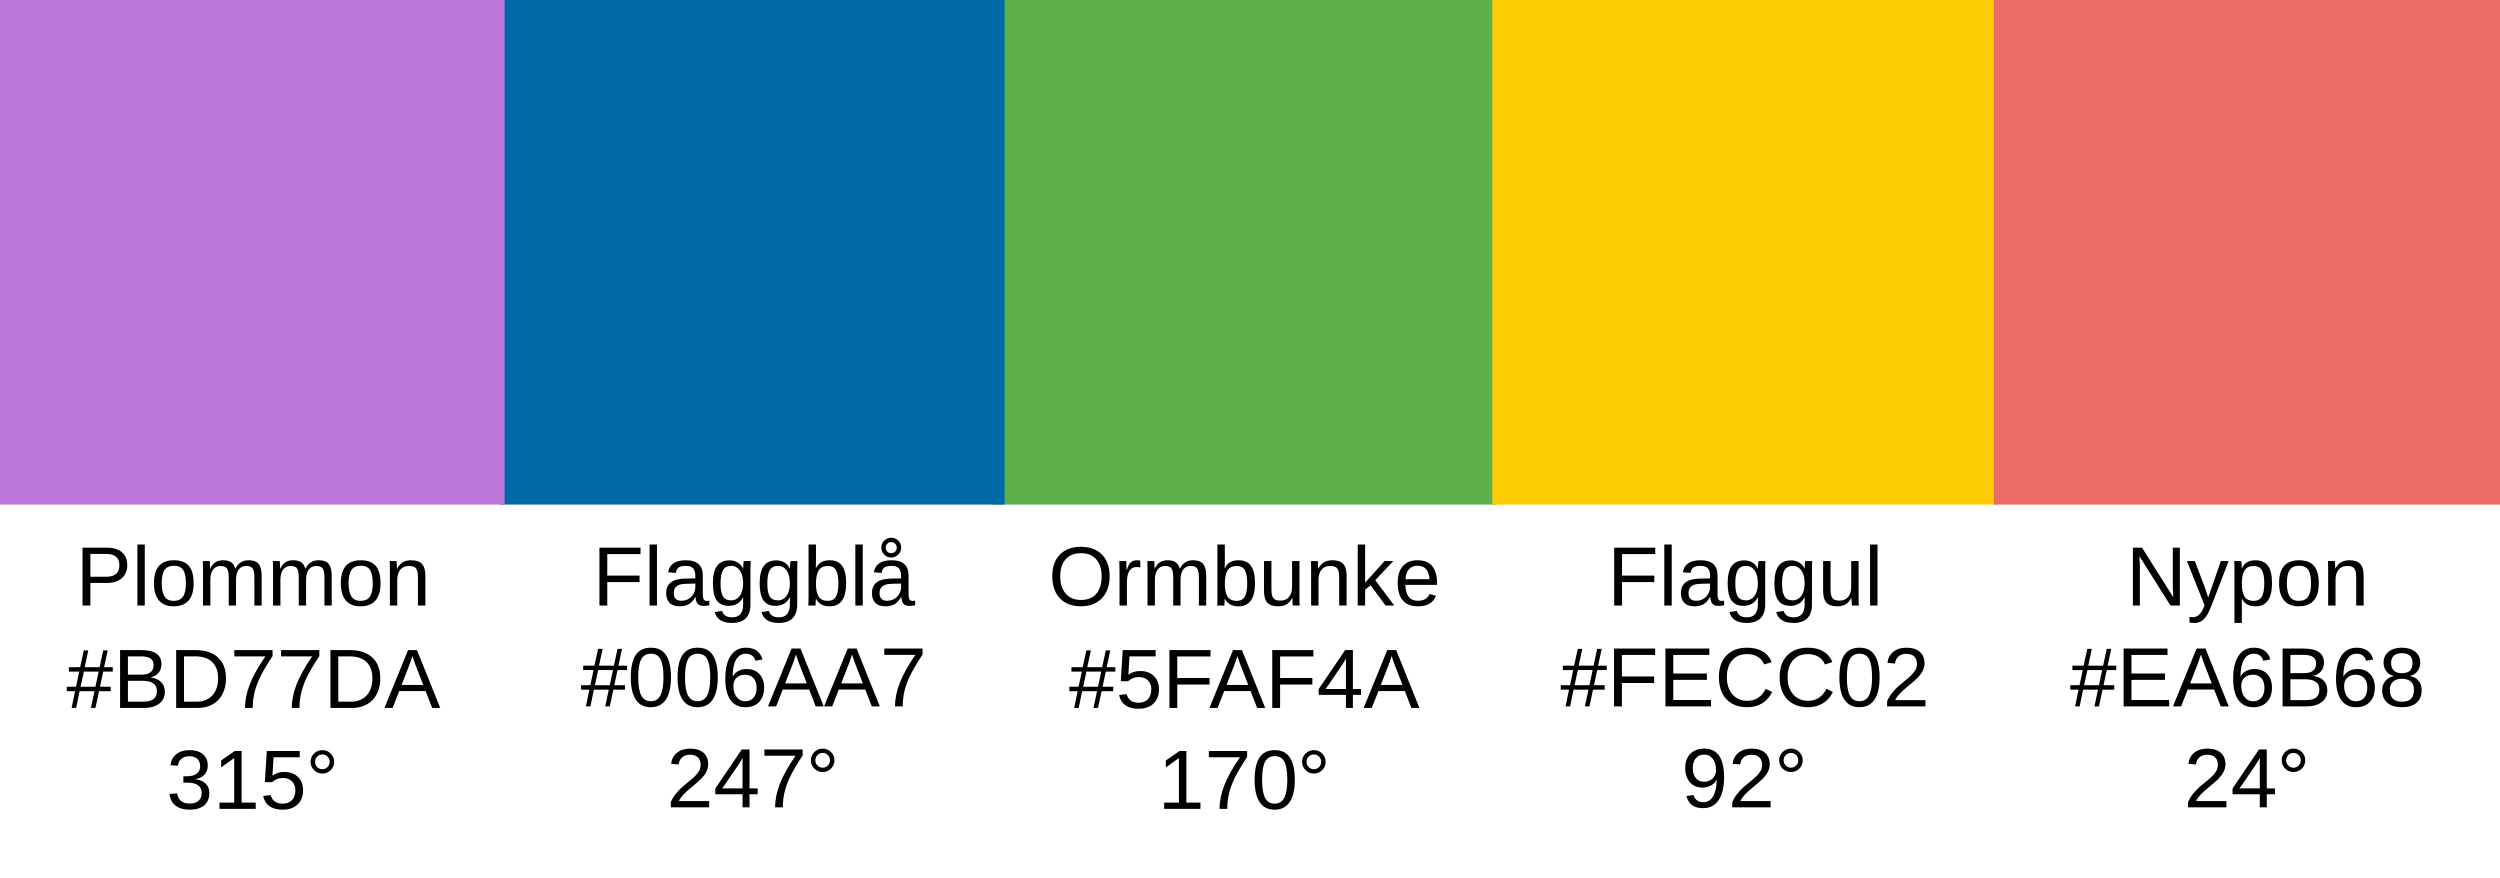
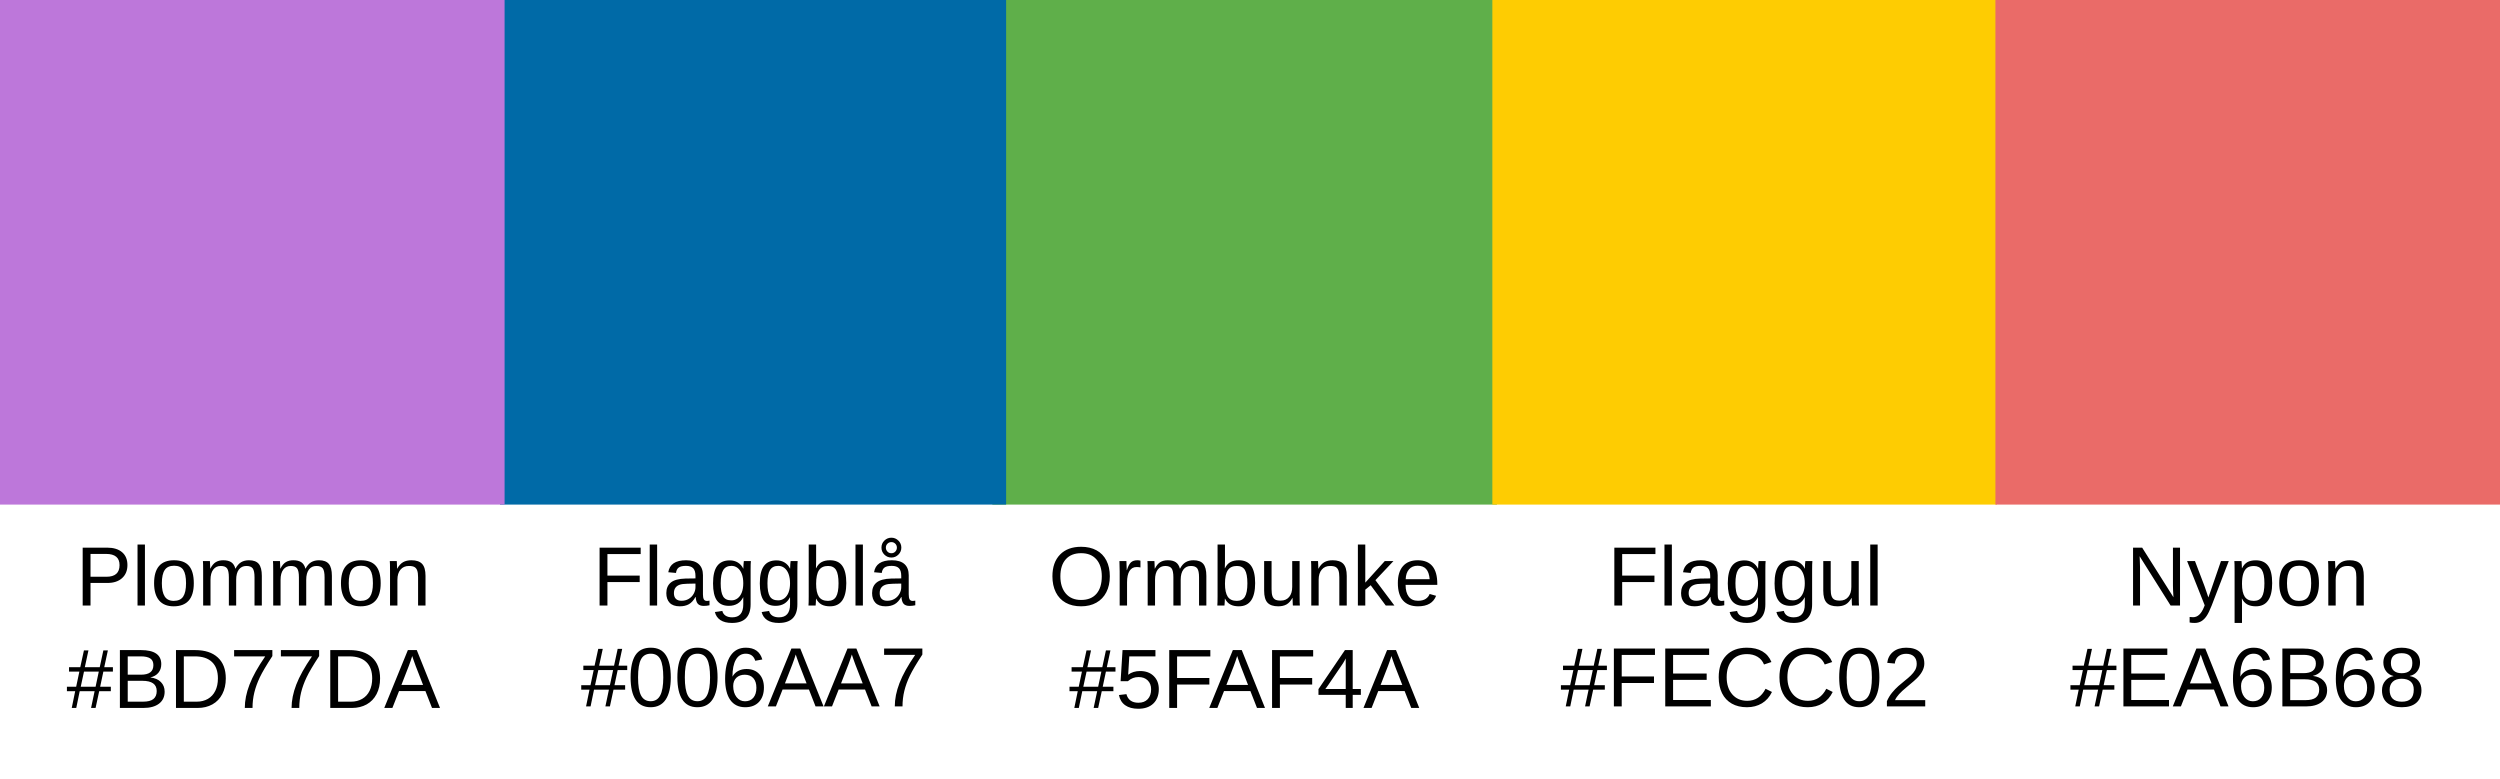
- <svg xmlns="http://www.w3.org/2000/svg" width="1635" height="574" xml:space="preserve" overflow="hidden">
-   <g transform="translate(-209 -665)">
-     <path d="M858 665 1188 665 1188 995 858 995Z" fill="#5FAF4A" fill-rule="evenodd" />
-     <path d="M536 665 866 665 866 995 536 995Z" fill="#006AA7" fill-rule="evenodd" />
-     <path d="M1185 665 1515 665 1515 995 1185 995Z" fill="#FECC02" fill-rule="evenodd" />
-     <path d="M209 665 539 665 539 995 209 995Z" fill="#BD77DA" fill-rule="evenodd" />
-     <rect x="1513" y="665" width="331" height="330" fill="#EA6B68" />
-     <text font-family="Arial,Arial_MSFontService,sans-serif" font-weight="400" font-size="55" transform="matrix(1 0 0 1 596.516 1061)">Flaggblå</text>
-     <text font-family="Arial,Arial_MSFontService,sans-serif" font-weight="400" font-size="55" transform="matrix(1 0 0 1 588.793 1127)">#006AA7</text>
-     <text font-family="Arial,Arial_MSFontService,sans-serif" font-weight="400" font-size="55" transform="matrix(1 0 0 1 644.939 1193)">247</text>
-     <text font-family="Arial,Arial_MSFontService,sans-serif" font-weight="400" font-size="55" transform="matrix(1 0 0 1 736.032 1193)">°</text>
-     <text font-family="Arial,Arial_MSFontService,sans-serif" font-weight="400" font-size="55" transform="matrix(1 0 0 1 1260.16 1061)">Flaggul</text>
-     <text font-family="Arial,Arial_MSFontService,sans-serif" font-weight="400" font-size="55" transform="matrix(1 0 0 1 1229.5 1127)">#FECC02</text>
-     <text font-family="Arial,Arial_MSFontService,sans-serif" font-weight="400" font-size="55" transform="matrix(1 0 0 1 1308.56 1193)">92</text>
-     <text font-family="Arial,Arial_MSFontService,sans-serif" font-weight="400" font-size="55" transform="matrix(1 0 0 1 1369.29 1193)">°</text>
-     <text font-family="Arial,Arial_MSFontService,sans-serif" font-weight="400" font-size="55" transform="matrix(1 0 0 1 894.571 1061)">Ormbunke</text>
-     <text font-family="Arial,Arial_MSFontService,sans-serif" font-weight="400" font-size="55" transform="matrix(1 0 0 1 908.115 1128)">#5FAF4A</text>
-     <text font-family="Arial,Arial_MSFontService,sans-serif" font-weight="400" font-size="55" transform="matrix(1 0 0 1 966.186 1194)">170</text>
-     <text font-family="Arial,Arial_MSFontService,sans-serif" font-weight="400" font-size="55" transform="matrix(1 0 0 1 1057.28 1194)">°</text>
-     <text font-family="Arial,Arial_MSFontService,sans-serif" font-weight="400" font-size="55" transform="matrix(1 0 0 1 258.459 1061)">Plommon</text>
-     <text font-family="Arial,Arial_MSFontService,sans-serif" font-weight="400" font-size="55" transform="matrix(1 0 0 1 252.432 1128)">#BD77DA</text>
-     <text font-family="Arial,Arial_MSFontService,sans-serif" font-weight="400" font-size="55" transform="matrix(1 0 0 1 317.745 1194)">315</text>
-     <text font-family="Arial,Arial_MSFontService,sans-serif" font-weight="400" font-size="55" transform="matrix(1 0 0 1 408.838 1194)">°</text>
-     <text font-family="Arial,Arial_MSFontService,sans-serif" font-weight="400" font-size="55" transform="matrix(1 0 0 1 1599.4 1061)">Nypon</text>
-     <text font-family="Arial,Arial_MSFontService,sans-serif" font-weight="400" font-size="55" transform="matrix(1 0 0 1 1562.74 1127)">#EA6B68</text>
-     <text font-family="Arial,Arial_MSFontService,sans-serif" font-weight="400" font-size="55" transform="matrix(1 0 0 1 1637.22 1193)">24</text>
-     <text font-family="Arial,Arial_MSFontService,sans-serif" font-weight="400" font-size="55" transform="matrix(1 0 0 1 1697.94 1193)">°</text>
+ <svg xmlns="http://www.w3.org/2000/svg" width="1635" height="509" xml:space="preserve" overflow="hidden">
+   <defs>
+     <clipPath id="clip0">
+       <rect x="420" y="966" width="1635" height="509" />
+     </clipPath>
+   </defs>
+   <g clip-path="url(#clip0)" transform="translate(-420 -966)">
+     <path d="M1069 966 1399 966 1399 1296 1069 1296Z" fill="#5FAF4A" fill-rule="evenodd" />
+     <rect x="747" y="966" width="331" height="330" fill="#006AA7" />
+     <path d="M1396 966 1726 966 1726 1296 1396 1296Z" fill="#FECC02" fill-rule="evenodd" />
+     <path d="M420 966 750 966 750 1296 420 1296Z" fill="#BD77DA" fill-rule="evenodd" />
+     <path d="M1725 966 2055 966 2055 1296 1725 1296Z" fill="#EA6B68" fill-rule="evenodd" />
+     <text font-family="Arial,Arial_MSFontService,sans-serif" font-weight="400" font-size="55" transform="matrix(1 0 0 1 807.615 1362)">Flaggblå</text>
+     <text font-family="Arial,Arial_MSFontService,sans-serif" font-weight="400" font-size="55" transform="matrix(1 0 0 1 799.892 1428)">#</text>
+     <text font-family="Arial,Arial_MSFontService,sans-serif" font-weight="400" font-size="55" transform="matrix(1 0 0 1 830.256 1428)">006AA7</text>
+     <text font-family="Arial,Arial_MSFontService,sans-serif" font-weight="400" font-size="55" transform="matrix(1 0 0 1 1471.26 1362)">Flaggul</text>
+     <text font-family="Arial,Arial_MSFontService,sans-serif" font-weight="400" font-size="55" transform="matrix(1 0 0 1 1440.6 1428)">#</text>
+     <text font-family="Arial,Arial_MSFontService,sans-serif" font-weight="400" font-size="55" transform="matrix(1 0 0 1 1470.96 1428)">FECC02</text>
+     <text font-family="Arial,Arial_MSFontService,sans-serif" font-weight="400" font-size="55" transform="matrix(1 0 0 1 1105.67 1362)">Ormbunke</text>
+     <text font-family="Arial,Arial_MSFontService,sans-serif" font-weight="400" font-size="55" transform="matrix(1 0 0 1 1119.21 1429)">#</text>
+     <text font-family="Arial,Arial_MSFontService,sans-serif" font-weight="400" font-size="55" transform="matrix(1 0 0 1 1149.58 1429)">5FAF4A</text>
+     <text font-family="Arial,Arial_MSFontService,sans-serif" font-weight="400" font-size="55" transform="matrix(1 0 0 1 469.557 1362)">Plommon</text>
+     <text font-family="Arial,Arial_MSFontService,sans-serif" font-weight="400" font-size="55" transform="matrix(1 0 0 1 463.53 1429)">#</text>
+     <text font-family="Arial,Arial_MSFontService,sans-serif" font-weight="400" font-size="55" transform="matrix(1 0 0 1 493.895 1429)">BD77DA</text>
+     <text font-family="Arial,Arial_MSFontService,sans-serif" font-weight="400" font-size="55" transform="matrix(1 0 0 1 1810.5 1362)">Nypon</text>
+     <text font-family="Arial,Arial_MSFontService,sans-serif" font-weight="400" font-size="55" transform="matrix(1 0 0 1 1773.83 1428)">#</text>
+     <text font-family="Arial,Arial_MSFontService,sans-serif" font-weight="400" font-size="55" transform="matrix(1 0 0 1 1804.2 1428)">EA6B68</text>
  </g>
</svg>
